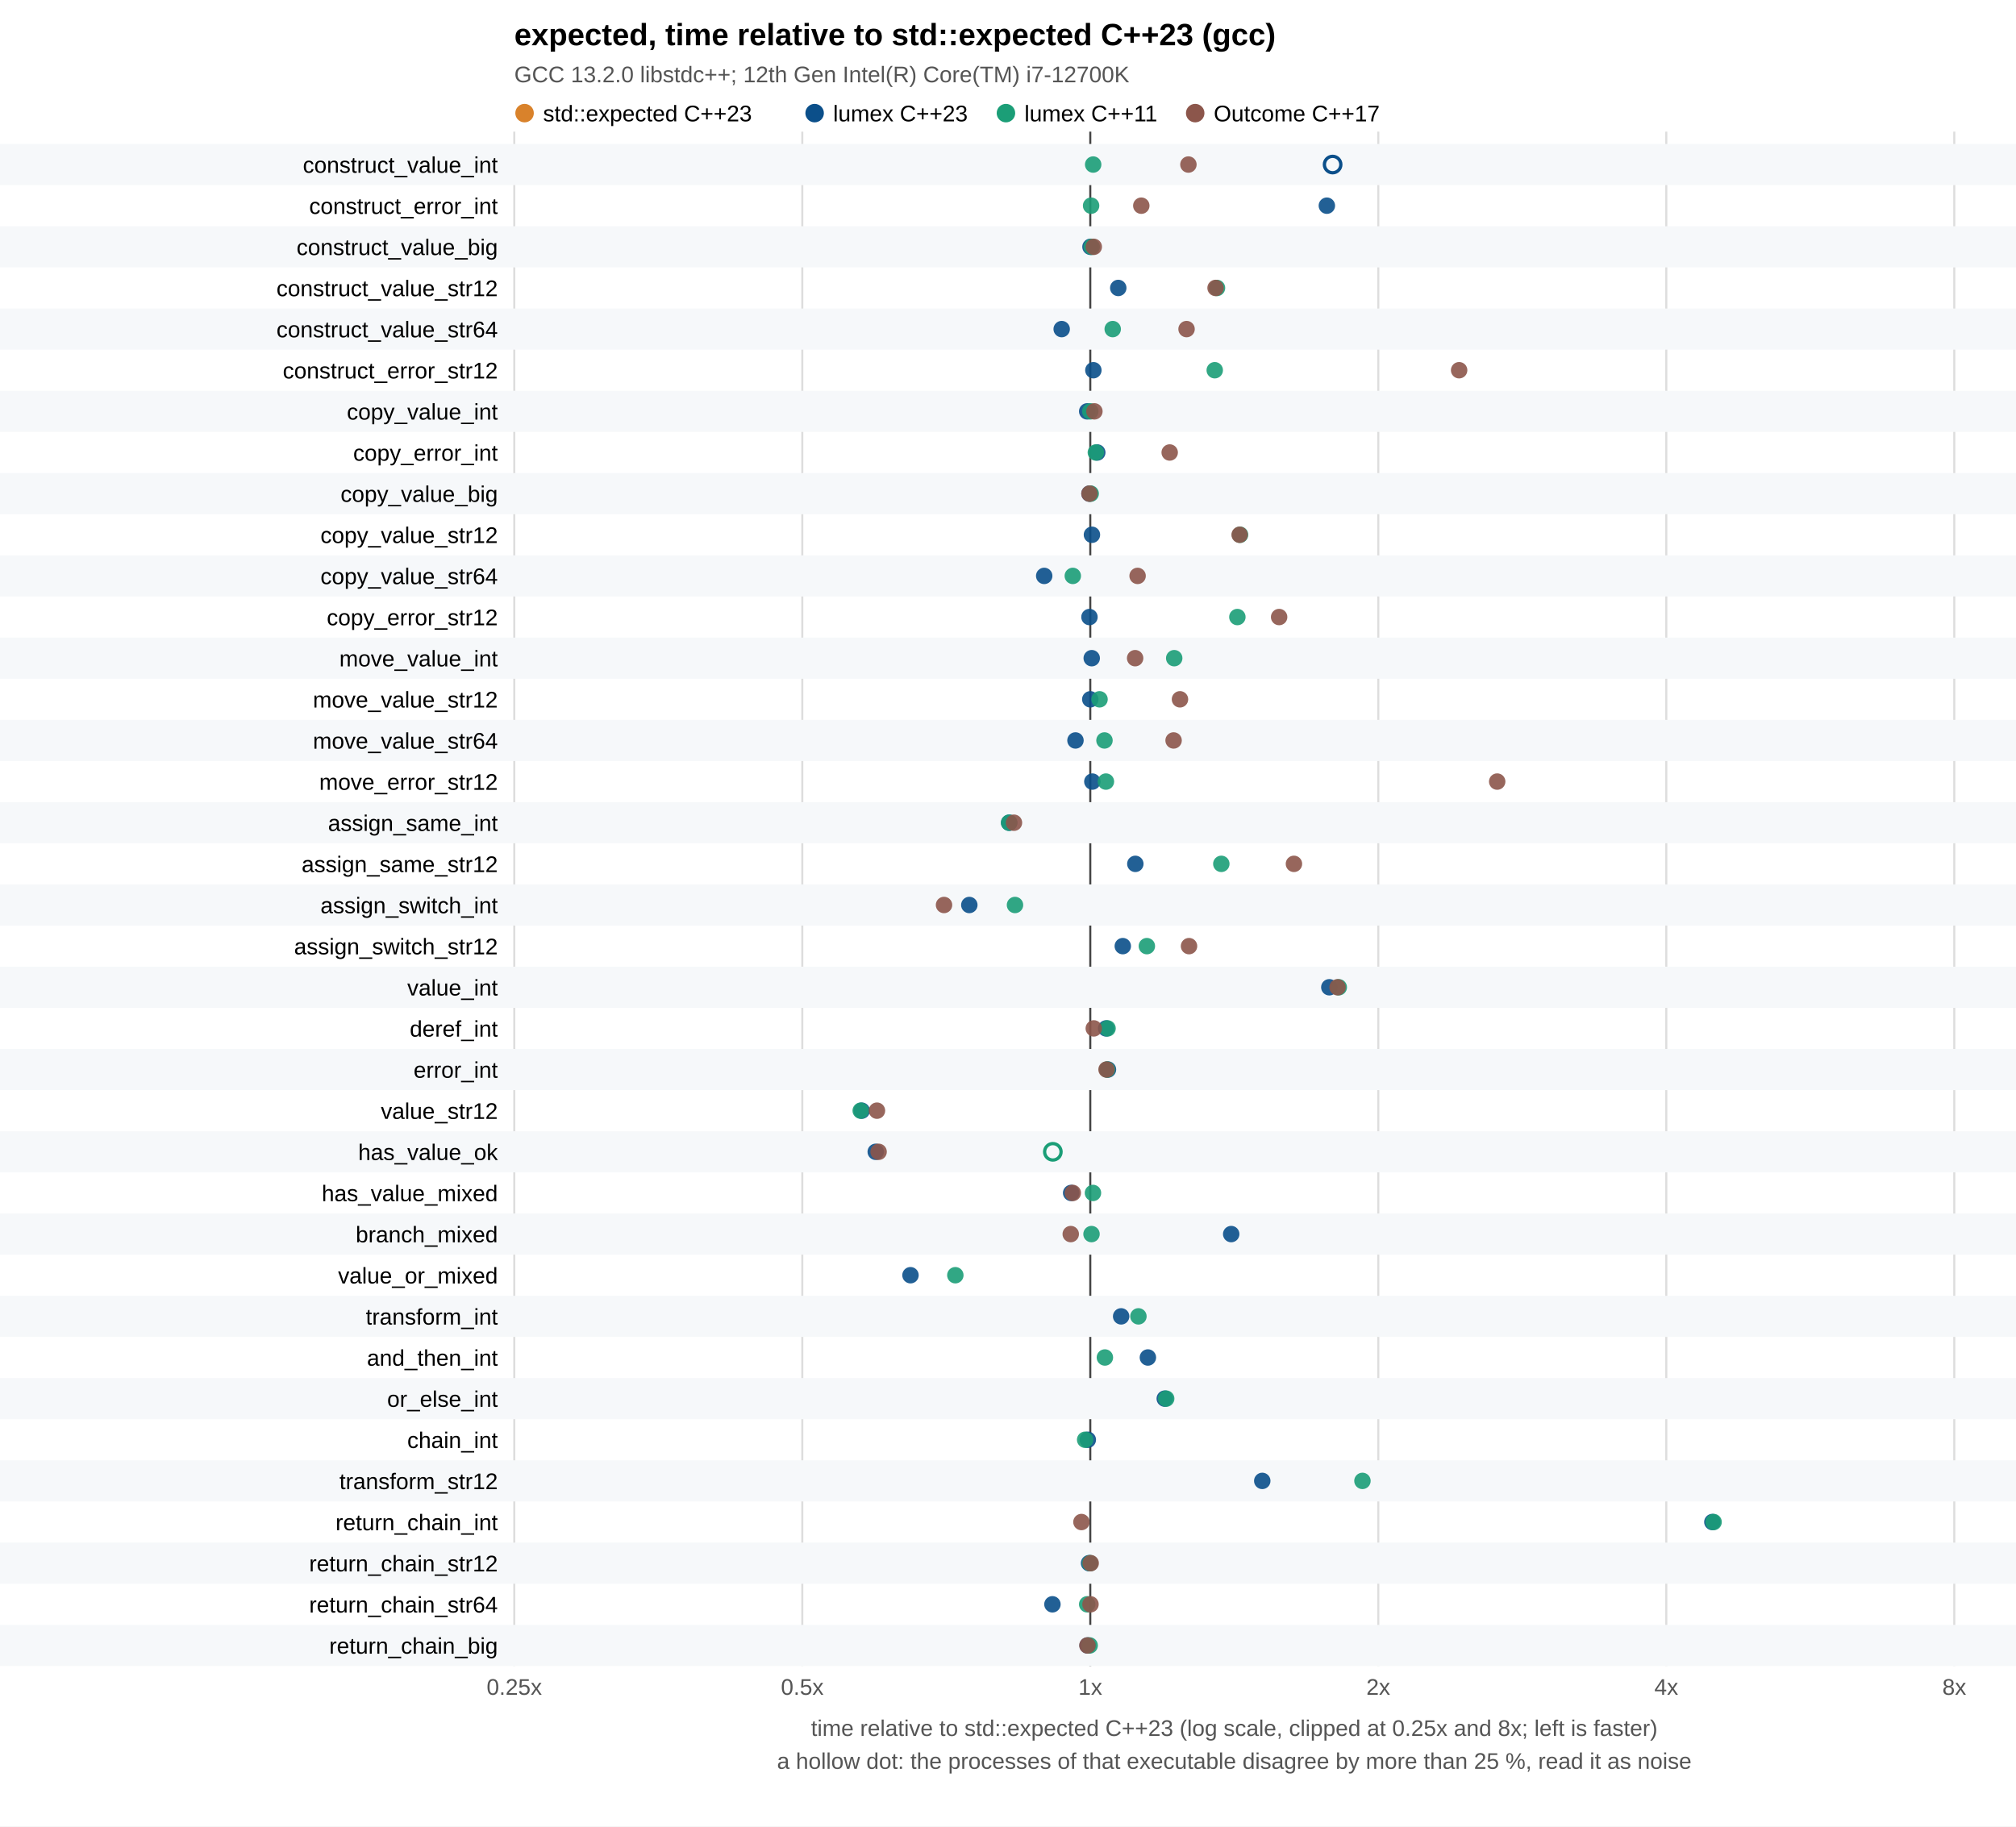
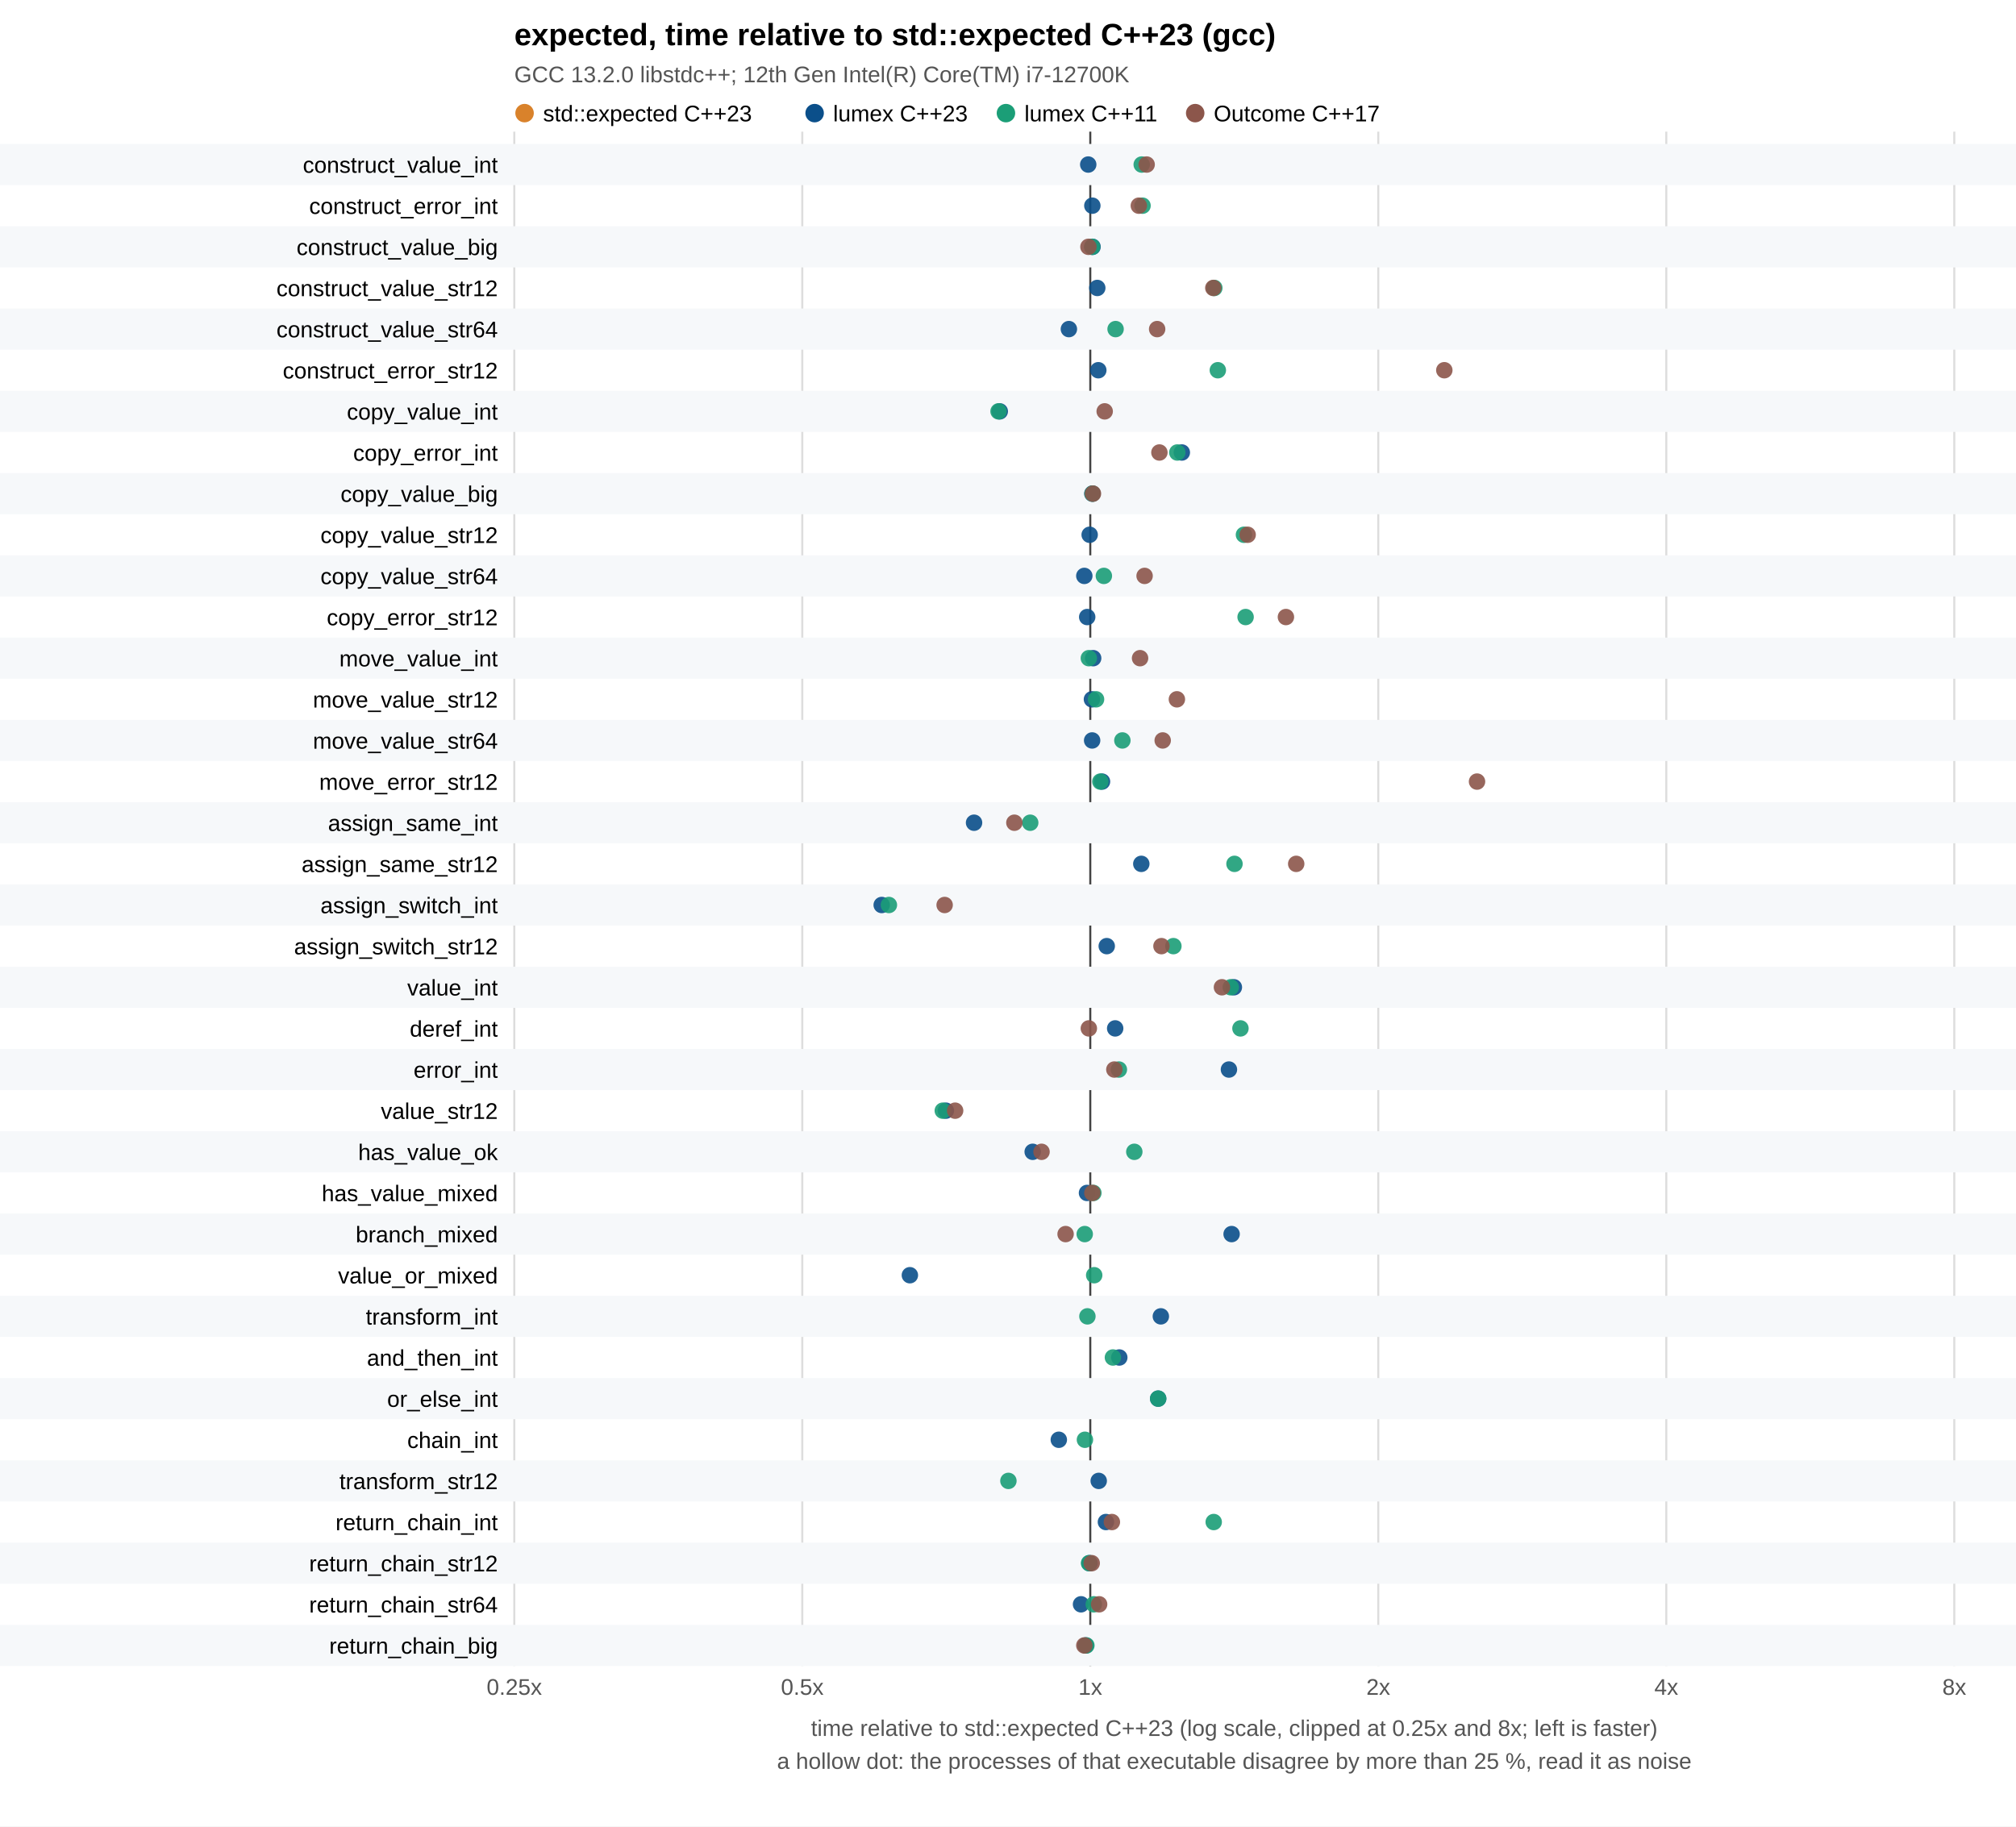
<svg xmlns="http://www.w3.org/2000/svg" width="980" height="888" viewBox="0 0 980 888" font-family="Segoe UI, Arial, sans-serif" font-size="11">
  <rect width="100%" height="100%" fill="#ffffff" />
  <text x="250" y="22" font-size="15" font-weight="bold">expected, time relative to std::expected C++23 (gcc)</text>
  <text x="250" y="40" fill="#555">GCC 13.2.0 libstdc++; 12th Gen Intel(R) Core(TM) i7-12700K</text>
  <circle cx="255" cy="55" r="4.5" fill="#d9822b" />
  <text x="264" y="59">std::expected C++23</text>
  <circle cx="396" cy="55" r="4.5" fill="#0b4f8a" />
  <text x="405" y="59">lumex C++23</text>
  <circle cx="489" cy="55" r="4.5" fill="#1b9e77" />
  <text x="498" y="59">lumex C++11</text>
  <circle cx="581" cy="55" r="4.5" fill="#8c564b" />
  <text x="590" y="59">Outcome C++17</text>
  <line x1="250.0" y1="64" x2="250.0" y2="810" stroke="#ddd" />
  <text x="250.0" y="824" text-anchor="middle" fill="#555">0.25x</text>
  <line x1="390.0" y1="64" x2="390.0" y2="810" stroke="#ddd" />
  <text x="390.0" y="824" text-anchor="middle" fill="#555">0.5x</text>
  <line x1="530.0" y1="64" x2="530.0" y2="810" stroke="#444" />
  <text x="530.0" y="824" text-anchor="middle" fill="#555">1x</text>
  <line x1="670.0" y1="64" x2="670.0" y2="810" stroke="#ddd" />
  <text x="670.0" y="824" text-anchor="middle" fill="#555">2x</text>
  <line x1="810.0" y1="64" x2="810.0" y2="810" stroke="#ddd" />
  <text x="810.0" y="824" text-anchor="middle" fill="#555">4x</text>
  <line x1="950.0" y1="64" x2="950.0" y2="810" stroke="#ddd" />
  <text x="950.0" y="824" text-anchor="middle" fill="#555">8x</text>
  <text x="600" y="844" text-anchor="middle" fill="#555">time relative to std::expected C++23 (log scale, clipped at 0.25x and 8x; left is faster)</text>
  <text x="600" y="860" text-anchor="middle" fill="#555">a hollow dot: the processes of that executable disagree by more than 25 %, read it as noise</text>
  <rect x="0" y="70.0" width="980" height="20" fill="#f6f8fa" />
  <text x="242" y="84.0" text-anchor="end">construct_value_int</text>
-   <circle cx="647.8" cy="80.0" r="4" fill="none" stroke="#0b4f8a" stroke-width="1.6" />
-   <circle cx="531.4" cy="80.0" r="4" fill="#1b9e77" fill-opacity="0.9" />
-   <circle cx="577.7" cy="80.0" r="4" fill="#8c564b" fill-opacity="0.9" />
+   <circle cx="529.0" cy="80.0" r="4" fill="#0b4f8a" fill-opacity="0.9" />
+   <circle cx="555.0" cy="80.0" r="4" fill="#1b9e77" fill-opacity="0.9" />
+   <circle cx="557.4" cy="80.0" r="4" fill="#8c564b" fill-opacity="0.9" />
  <text x="242" y="104.0" text-anchor="end">construct_error_int</text>
-   <circle cx="645.0" cy="100.0" r="4" fill="#0b4f8a" fill-opacity="0.9" />
-   <circle cx="530.4" cy="100.0" r="4" fill="#1b9e77" fill-opacity="0.9" />
-   <circle cx="554.8" cy="100.0" r="4" fill="#8c564b" fill-opacity="0.9" />
+   <circle cx="531.0" cy="100.0" r="4" fill="#0b4f8a" fill-opacity="0.9" />
+   <circle cx="555.4" cy="100.0" r="4" fill="#1b9e77" fill-opacity="0.9" />
+   <circle cx="553.6" cy="100.0" r="4" fill="#8c564b" fill-opacity="0.9" />
  <rect x="0" y="110.0" width="980" height="20" fill="#f6f8fa" />
  <text x="242" y="124.0" text-anchor="end">construct_value_big</text>
-   <circle cx="530.1" cy="120.0" r="4" fill="#0b4f8a" fill-opacity="0.9" />
-   <circle cx="530.7" cy="120.0" r="4" fill="#1b9e77" fill-opacity="0.9" />
-   <circle cx="531.7" cy="120.0" r="4" fill="#8c564b" fill-opacity="0.9" />
+   <circle cx="531.1" cy="120.0" r="4" fill="#0b4f8a" fill-opacity="0.9" />
+   <circle cx="530.9" cy="120.0" r="4" fill="#1b9e77" fill-opacity="0.9" />
+   <circle cx="529.1" cy="120.0" r="4" fill="#8c564b" fill-opacity="0.9" />
  <text x="242" y="144.0" text-anchor="end">construct_value_str12</text>
-   <circle cx="543.6" cy="140.0" r="4" fill="#0b4f8a" fill-opacity="0.9" />
-   <circle cx="591.6" cy="140.0" r="4" fill="#1b9e77" fill-opacity="0.9" />
-   <circle cx="590.9" cy="140.0" r="4" fill="#8c564b" fill-opacity="0.9" />
+   <circle cx="533.4" cy="140.0" r="4" fill="#0b4f8a" fill-opacity="0.9" />
+   <circle cx="590.3" cy="140.0" r="4" fill="#1b9e77" fill-opacity="0.9" />
+   <circle cx="589.8" cy="140.0" r="4" fill="#8c564b" fill-opacity="0.9" />
  <rect x="0" y="150.0" width="980" height="20" fill="#f6f8fa" />
  <text x="242" y="164.0" text-anchor="end">construct_value_str64</text>
-   <circle cx="516.1" cy="160.0" r="4" fill="#0b4f8a" fill-opacity="0.9" />
-   <circle cx="540.9" cy="160.0" r="4" fill="#1b9e77" fill-opacity="0.9" />
-   <circle cx="576.8" cy="160.0" r="4" fill="#8c564b" fill-opacity="0.9" />
+   <circle cx="519.6" cy="160.0" r="4" fill="#0b4f8a" fill-opacity="0.9" />
+   <circle cx="542.3" cy="160.0" r="4" fill="#1b9e77" fill-opacity="0.9" />
+   <circle cx="562.5" cy="160.0" r="4" fill="#8c564b" fill-opacity="0.9" />
  <text x="242" y="184.0" text-anchor="end">construct_error_str12</text>
-   <circle cx="531.5" cy="180.0" r="4" fill="#0b4f8a" fill-opacity="0.9" />
-   <circle cx="590.5" cy="180.0" r="4" fill="#1b9e77" fill-opacity="0.9" />
-   <circle cx="709.3" cy="180.0" r="4" fill="#8c564b" fill-opacity="0.9" />
+   <circle cx="533.9" cy="180.0" r="4" fill="#0b4f8a" fill-opacity="0.9" />
+   <circle cx="592.0" cy="180.0" r="4" fill="#1b9e77" fill-opacity="0.9" />
+   <circle cx="702.1" cy="180.0" r="4" fill="#8c564b" fill-opacity="0.9" />
  <rect x="0" y="190.0" width="980" height="20" fill="#f6f8fa" />
  <text x="242" y="204.0" text-anchor="end">copy_value_int</text>
-   <circle cx="528.5" cy="200.0" r="4" fill="#0b4f8a" fill-opacity="0.9" />
-   <circle cx="530.0" cy="200.0" r="4" fill="#1b9e77" fill-opacity="0.9" />
-   <circle cx="532.0" cy="200.0" r="4" fill="#8c564b" fill-opacity="0.9" />
+   <circle cx="486.0" cy="200.0" r="4" fill="#0b4f8a" fill-opacity="0.9" />
+   <circle cx="485.4" cy="200.0" r="4" fill="#1b9e77" fill-opacity="0.9" />
+   <circle cx="537.0" cy="200.0" r="4" fill="#8c564b" fill-opacity="0.9" />
  <text x="242" y="224.0" text-anchor="end">copy_error_int</text>
-   <circle cx="533.4" cy="220.0" r="4" fill="#0b4f8a" fill-opacity="0.9" />
-   <circle cx="532.7" cy="220.0" r="4" fill="#1b9e77" fill-opacity="0.9" />
-   <circle cx="568.6" cy="220.0" r="4" fill="#8c564b" fill-opacity="0.9" />
+   <circle cx="574.5" cy="220.0" r="4" fill="#0b4f8a" fill-opacity="0.9" />
+   <circle cx="572.3" cy="220.0" r="4" fill="#1b9e77" fill-opacity="0.9" />
+   <circle cx="563.6" cy="220.0" r="4" fill="#8c564b" fill-opacity="0.9" />
  <rect x="0" y="230.0" width="980" height="20" fill="#f6f8fa" />
  <text x="242" y="244.0" text-anchor="end">copy_value_big</text>
-   <circle cx="529.6" cy="240.0" r="4" fill="#0b4f8a" fill-opacity="0.9" />
-   <circle cx="530.2" cy="240.0" r="4" fill="#1b9e77" fill-opacity="0.9" />
-   <circle cx="529.6" cy="240.0" r="4" fill="#8c564b" fill-opacity="0.9" />
+   <circle cx="531.0" cy="240.0" r="4" fill="#0b4f8a" fill-opacity="0.9" />
+   <circle cx="531.1" cy="240.0" r="4" fill="#1b9e77" fill-opacity="0.9" />
+   <circle cx="531.3" cy="240.0" r="4" fill="#8c564b" fill-opacity="0.9" />
  <text x="242" y="264.0" text-anchor="end">copy_value_str12</text>
-   <circle cx="530.8" cy="260.0" r="4" fill="#0b4f8a" fill-opacity="0.9" />
-   <circle cx="602.8" cy="260.0" r="4" fill="#1b9e77" fill-opacity="0.9" />
-   <circle cx="602.6" cy="260.0" r="4" fill="#8c564b" fill-opacity="0.9" />
+   <circle cx="529.7" cy="260.0" r="4" fill="#0b4f8a" fill-opacity="0.9" />
+   <circle cx="604.7" cy="260.0" r="4" fill="#1b9e77" fill-opacity="0.9" />
+   <circle cx="606.5" cy="260.0" r="4" fill="#8c564b" fill-opacity="0.9" />
  <rect x="0" y="270.0" width="980" height="20" fill="#f6f8fa" />
  <text x="242" y="284.0" text-anchor="end">copy_value_str64</text>
-   <circle cx="507.6" cy="280.0" r="4" fill="#0b4f8a" fill-opacity="0.9" />
-   <circle cx="521.5" cy="280.0" r="4" fill="#1b9e77" fill-opacity="0.9" />
-   <circle cx="553.0" cy="280.0" r="4" fill="#8c564b" fill-opacity="0.9" />
+   <circle cx="527.1" cy="280.0" r="4" fill="#0b4f8a" fill-opacity="0.9" />
+   <circle cx="536.6" cy="280.0" r="4" fill="#1b9e77" fill-opacity="0.9" />
+   <circle cx="556.4" cy="280.0" r="4" fill="#8c564b" fill-opacity="0.9" />
  <text x="242" y="304.0" text-anchor="end">copy_error_str12</text>
-   <circle cx="529.6" cy="300.0" r="4" fill="#0b4f8a" fill-opacity="0.9" />
-   <circle cx="601.5" cy="300.0" r="4" fill="#1b9e77" fill-opacity="0.9" />
-   <circle cx="621.8" cy="300.0" r="4" fill="#8c564b" fill-opacity="0.9" />
+   <circle cx="528.5" cy="300.0" r="4" fill="#0b4f8a" fill-opacity="0.9" />
+   <circle cx="605.5" cy="300.0" r="4" fill="#1b9e77" fill-opacity="0.9" />
+   <circle cx="625.1" cy="300.0" r="4" fill="#8c564b" fill-opacity="0.9" />
  <rect x="0" y="310.0" width="980" height="20" fill="#f6f8fa" />
  <text x="242" y="324.0" text-anchor="end">move_value_int</text>
-   <circle cx="530.7" cy="320.0" r="4" fill="#0b4f8a" fill-opacity="0.9" />
-   <circle cx="570.8" cy="320.0" r="4" fill="#1b9e77" fill-opacity="0.9" />
-   <circle cx="551.8" cy="320.0" r="4" fill="#8c564b" fill-opacity="0.9" />
+   <circle cx="531.4" cy="320.0" r="4" fill="#0b4f8a" fill-opacity="0.9" />
+   <circle cx="529.3" cy="320.0" r="4" fill="#1b9e77" fill-opacity="0.9" />
+   <circle cx="554.2" cy="320.0" r="4" fill="#8c564b" fill-opacity="0.9" />
  <text x="242" y="344.0" text-anchor="end">move_value_str12</text>
-   <circle cx="530.0" cy="340.0" r="4" fill="#0b4f8a" fill-opacity="0.9" />
-   <circle cx="534.5" cy="340.0" r="4" fill="#1b9e77" fill-opacity="0.9" />
-   <circle cx="573.6" cy="340.0" r="4" fill="#8c564b" fill-opacity="0.9" />
+   <circle cx="530.8" cy="340.0" r="4" fill="#0b4f8a" fill-opacity="0.9" />
+   <circle cx="532.8" cy="340.0" r="4" fill="#1b9e77" fill-opacity="0.9" />
+   <circle cx="572.1" cy="340.0" r="4" fill="#8c564b" fill-opacity="0.9" />
  <rect x="0" y="350.0" width="980" height="20" fill="#f6f8fa" />
  <text x="242" y="364.0" text-anchor="end">move_value_str64</text>
-   <circle cx="522.8" cy="360.0" r="4" fill="#0b4f8a" fill-opacity="0.9" />
-   <circle cx="536.9" cy="360.0" r="4" fill="#1b9e77" fill-opacity="0.9" />
-   <circle cx="570.5" cy="360.0" r="4" fill="#8c564b" fill-opacity="0.9" />
+   <circle cx="530.9" cy="360.0" r="4" fill="#0b4f8a" fill-opacity="0.9" />
+   <circle cx="545.6" cy="360.0" r="4" fill="#1b9e77" fill-opacity="0.9" />
+   <circle cx="565.2" cy="360.0" r="4" fill="#8c564b" fill-opacity="0.9" />
  <text x="242" y="384.0" text-anchor="end">move_error_str12</text>
-   <circle cx="531.0" cy="380.0" r="4" fill="#0b4f8a" fill-opacity="0.9" />
-   <circle cx="537.6" cy="380.0" r="4" fill="#1b9e77" fill-opacity="0.9" />
-   <circle cx="727.8" cy="380.0" r="4" fill="#8c564b" fill-opacity="0.9" />
+   <circle cx="535.7" cy="380.0" r="4" fill="#0b4f8a" fill-opacity="0.9" />
+   <circle cx="534.9" cy="380.0" r="4" fill="#1b9e77" fill-opacity="0.9" />
+   <circle cx="718.0" cy="380.0" r="4" fill="#8c564b" fill-opacity="0.9" />
  <rect x="0" y="390.0" width="980" height="20" fill="#f6f8fa" />
  <text x="242" y="404.0" text-anchor="end">assign_same_int</text>
-   <circle cx="490.6" cy="400.0" r="4" fill="#0b4f8a" fill-opacity="0.9" />
-   <circle cx="490.5" cy="400.0" r="4" fill="#1b9e77" fill-opacity="0.9" />
-   <circle cx="492.9" cy="400.0" r="4" fill="#8c564b" fill-opacity="0.9" />
+   <circle cx="473.5" cy="400.0" r="4" fill="#0b4f8a" fill-opacity="0.9" />
+   <circle cx="500.8" cy="400.0" r="4" fill="#1b9e77" fill-opacity="0.9" />
+   <circle cx="493.1" cy="400.0" r="4" fill="#8c564b" fill-opacity="0.9" />
  <text x="242" y="424.0" text-anchor="end">assign_same_str12</text>
-   <circle cx="551.9" cy="420.0" r="4" fill="#0b4f8a" fill-opacity="0.9" />
-   <circle cx="593.7" cy="420.0" r="4" fill="#1b9e77" fill-opacity="0.9" />
-   <circle cx="629.0" cy="420.0" r="4" fill="#8c564b" fill-opacity="0.9" />
+   <circle cx="554.8" cy="420.0" r="4" fill="#0b4f8a" fill-opacity="0.9" />
+   <circle cx="600.1" cy="420.0" r="4" fill="#1b9e77" fill-opacity="0.9" />
+   <circle cx="630.1" cy="420.0" r="4" fill="#8c564b" fill-opacity="0.9" />
  <rect x="0" y="430.0" width="980" height="20" fill="#f6f8fa" />
  <text x="242" y="444.0" text-anchor="end">assign_switch_int</text>
-   <circle cx="471.2" cy="440.0" r="4" fill="#0b4f8a" fill-opacity="0.9" />
-   <circle cx="493.4" cy="440.0" r="4" fill="#1b9e77" fill-opacity="0.9" />
-   <circle cx="458.9" cy="440.0" r="4" fill="#8c564b" fill-opacity="0.9" />
+   <circle cx="428.6" cy="440.0" r="4" fill="#0b4f8a" fill-opacity="0.9" />
+   <circle cx="432.1" cy="440.0" r="4" fill="#1b9e77" fill-opacity="0.9" />
+   <circle cx="459.2" cy="440.0" r="4" fill="#8c564b" fill-opacity="0.9" />
  <text x="242" y="464.0" text-anchor="end">assign_switch_str12</text>
-   <circle cx="545.8" cy="460.0" r="4" fill="#0b4f8a" fill-opacity="0.9" />
-   <circle cx="557.5" cy="460.0" r="4" fill="#1b9e77" fill-opacity="0.9" />
-   <circle cx="578.0" cy="460.0" r="4" fill="#8c564b" fill-opacity="0.9" />
+   <circle cx="538.0" cy="460.0" r="4" fill="#0b4f8a" fill-opacity="0.9" />
+   <circle cx="570.4" cy="460.0" r="4" fill="#1b9e77" fill-opacity="0.9" />
+   <circle cx="564.6" cy="460.0" r="4" fill="#8c564b" fill-opacity="0.9" />
  <rect x="0" y="470.0" width="980" height="20" fill="#f6f8fa" />
  <text x="242" y="484.0" text-anchor="end">value_int</text>
-   <circle cx="646.2" cy="480.0" r="4" fill="#0b4f8a" fill-opacity="0.9" />
-   <circle cx="650.8" cy="480.0" r="4" fill="#1b9e77" fill-opacity="0.9" />
-   <circle cx="650.2" cy="480.0" r="4" fill="#8c564b" fill-opacity="0.9" />
+   <circle cx="599.8" cy="480.0" r="4" fill="#0b4f8a" fill-opacity="0.9" />
+   <circle cx="598.3" cy="480.0" r="4" fill="#1b9e77" fill-opacity="0.9" />
+   <circle cx="594.0" cy="480.0" r="4" fill="#8c564b" fill-opacity="0.9" />
  <text x="242" y="504.0" text-anchor="end">deref_int</text>
-   <circle cx="537.7" cy="500.0" r="4" fill="#0b4f8a" fill-opacity="0.9" />
-   <circle cx="538.4" cy="500.0" r="4" fill="#1b9e77" fill-opacity="0.9" />
-   <circle cx="531.7" cy="500.0" r="4" fill="#8c564b" fill-opacity="0.9" />
+   <circle cx="542.1" cy="500.0" r="4" fill="#0b4f8a" fill-opacity="0.9" />
+   <circle cx="603.0" cy="500.0" r="4" fill="#1b9e77" fill-opacity="0.9" />
+   <circle cx="529.3" cy="500.0" r="4" fill="#8c564b" fill-opacity="0.9" />
  <rect x="0" y="510.0" width="980" height="20" fill="#f6f8fa" />
  <text x="242" y="524.0" text-anchor="end">error_int</text>
-   <circle cx="538.6" cy="520.0" r="4" fill="#0b4f8a" fill-opacity="0.9" />
-   <circle cx="538.2" cy="520.0" r="4" fill="#1b9e77" fill-opacity="0.9" />
-   <circle cx="537.9" cy="520.0" r="4" fill="#8c564b" fill-opacity="0.9" />
+   <circle cx="597.4" cy="520.0" r="4" fill="#0b4f8a" fill-opacity="0.9" />
+   <circle cx="543.9" cy="520.0" r="4" fill="#1b9e77" fill-opacity="0.9" />
+   <circle cx="541.7" cy="520.0" r="4" fill="#8c564b" fill-opacity="0.9" />
  <text x="242" y="544.0" text-anchor="end">value_str12</text>
-   <circle cx="418.9" cy="540.0" r="4" fill="#0b4f8a" fill-opacity="0.9" />
-   <circle cx="418.4" cy="540.0" r="4" fill="#1b9e77" fill-opacity="0.9" />
-   <circle cx="426.3" cy="540.0" r="4" fill="#8c564b" fill-opacity="0.9" />
+   <circle cx="459.8" cy="540.0" r="4" fill="#0b4f8a" fill-opacity="0.9" />
+   <circle cx="458.3" cy="540.0" r="4" fill="#1b9e77" fill-opacity="0.9" />
+   <circle cx="464.3" cy="540.0" r="4" fill="#8c564b" fill-opacity="0.9" />
  <rect x="0" y="550.0" width="980" height="20" fill="#f6f8fa" />
  <text x="242" y="564.0" text-anchor="end">has_value_ok</text>
-   <circle cx="425.7" cy="560.0" r="4" fill="#0b4f8a" fill-opacity="0.9" />
-   <circle cx="511.8" cy="560.0" r="4" fill="none" stroke="#1b9e77" stroke-width="1.6" />
-   <circle cx="427.1" cy="560.0" r="4" fill="#8c564b" fill-opacity="0.9" />
+   <circle cx="502.0" cy="560.0" r="4" fill="#0b4f8a" fill-opacity="0.9" />
+   <circle cx="551.4" cy="560.0" r="4" fill="#1b9e77" fill-opacity="0.9" />
+   <circle cx="506.3" cy="560.0" r="4" fill="#8c564b" fill-opacity="0.9" />
  <text x="242" y="584.0" text-anchor="end">has_value_mixed</text>
-   <circle cx="520.7" cy="580.0" r="4" fill="#0b4f8a" fill-opacity="0.9" />
-   <circle cx="531.3" cy="580.0" r="4" fill="#1b9e77" fill-opacity="0.9" />
-   <circle cx="521.5" cy="580.0" r="4" fill="#8c564b" fill-opacity="0.9" />
+   <circle cx="528.4" cy="580.0" r="4" fill="#0b4f8a" fill-opacity="0.9" />
+   <circle cx="531.5" cy="580.0" r="4" fill="#1b9e77" fill-opacity="0.9" />
+   <circle cx="531.0" cy="580.0" r="4" fill="#8c564b" fill-opacity="0.9" />
  <rect x="0" y="590.0" width="980" height="20" fill="#f6f8fa" />
  <text x="242" y="604.0" text-anchor="end">branch_mixed</text>
-   <circle cx="598.5" cy="600.0" r="4" fill="#0b4f8a" fill-opacity="0.9" />
-   <circle cx="530.6" cy="600.0" r="4" fill="#1b9e77" fill-opacity="0.9" />
-   <circle cx="520.5" cy="600.0" r="4" fill="#8c564b" fill-opacity="0.9" />
+   <circle cx="598.7" cy="600.0" r="4" fill="#0b4f8a" fill-opacity="0.9" />
+   <circle cx="527.3" cy="600.0" r="4" fill="#1b9e77" fill-opacity="0.9" />
+   <circle cx="518.0" cy="600.0" r="4" fill="#8c564b" fill-opacity="0.9" />
  <text x="242" y="624.0" text-anchor="end">value_or_mixed</text>
-   <circle cx="442.6" cy="620.0" r="4" fill="#0b4f8a" fill-opacity="0.9" />
-   <circle cx="464.4" cy="620.0" r="4" fill="#1b9e77" fill-opacity="0.9" />
+   <circle cx="442.3" cy="620.0" r="4" fill="#0b4f8a" fill-opacity="0.9" />
+   <circle cx="531.9" cy="620.0" r="4" fill="#1b9e77" fill-opacity="0.9" />
  <rect x="0" y="630.0" width="980" height="20" fill="#f6f8fa" />
  <text x="242" y="644.0" text-anchor="end">transform_int</text>
-   <circle cx="545.0" cy="640.0" r="4" fill="#0b4f8a" fill-opacity="0.9" />
-   <circle cx="553.4" cy="640.0" r="4" fill="#1b9e77" fill-opacity="0.9" />
+   <circle cx="564.3" cy="640.0" r="4" fill="#0b4f8a" fill-opacity="0.9" />
+   <circle cx="528.6" cy="640.0" r="4" fill="#1b9e77" fill-opacity="0.9" />
  <text x="242" y="664.0" text-anchor="end">and_then_int</text>
-   <circle cx="558.0" cy="660.0" r="4" fill="#0b4f8a" fill-opacity="0.9" />
-   <circle cx="537.1" cy="660.0" r="4" fill="#1b9e77" fill-opacity="0.9" />
+   <circle cx="544.1" cy="660.0" r="4" fill="#0b4f8a" fill-opacity="0.9" />
+   <circle cx="541.0" cy="660.0" r="4" fill="#1b9e77" fill-opacity="0.9" />
  <rect x="0" y="670.0" width="980" height="20" fill="#f6f8fa" />
  <text x="242" y="684.0" text-anchor="end">or_else_int</text>
-   <circle cx="566.2" cy="680.0" r="4" fill="#0b4f8a" fill-opacity="0.9" />
-   <circle cx="566.9" cy="680.0" r="4" fill="#1b9e77" fill-opacity="0.9" />
+   <circle cx="563.0" cy="680.0" r="4" fill="#0b4f8a" fill-opacity="0.9" />
+   <circle cx="563.0" cy="680.0" r="4" fill="#1b9e77" fill-opacity="0.9" />
  <text x="242" y="704.0" text-anchor="end">chain_int</text>
-   <circle cx="528.8" cy="700.0" r="4" fill="#0b4f8a" fill-opacity="0.9" />
-   <circle cx="527.5" cy="700.0" r="4" fill="#1b9e77" fill-opacity="0.9" />
+   <circle cx="514.7" cy="700.0" r="4" fill="#0b4f8a" fill-opacity="0.9" />
+   <circle cx="527.4" cy="700.0" r="4" fill="#1b9e77" fill-opacity="0.9" />
  <rect x="0" y="710.0" width="980" height="20" fill="#f6f8fa" />
  <text x="242" y="724.0" text-anchor="end">transform_str12</text>
-   <circle cx="613.6" cy="720.0" r="4" fill="#0b4f8a" fill-opacity="0.9" />
-   <circle cx="662.3" cy="720.0" r="4" fill="#1b9e77" fill-opacity="0.9" />
+   <circle cx="534.1" cy="720.0" r="4" fill="#0b4f8a" fill-opacity="0.9" />
+   <circle cx="490.2" cy="720.0" r="4" fill="#1b9e77" fill-opacity="0.9" />
  <text x="242" y="744.0" text-anchor="end">return_chain_int</text>
-   <circle cx="832.4" cy="740.0" r="4" fill="#0b4f8a" fill-opacity="0.9" />
-   <circle cx="833.0" cy="740.0" r="4" fill="#1b9e77" fill-opacity="0.9" />
-   <circle cx="525.7" cy="740.0" r="4" fill="#8c564b" fill-opacity="0.9" />
+   <circle cx="537.6" cy="740.0" r="4" fill="#0b4f8a" fill-opacity="0.9" />
+   <circle cx="590.0" cy="740.0" r="4" fill="#1b9e77" fill-opacity="0.9" />
+   <circle cx="540.5" cy="740.0" r="4" fill="#8c564b" fill-opacity="0.9" />
  <rect x="0" y="750.0" width="980" height="20" fill="#f6f8fa" />
  <text x="242" y="764.0" text-anchor="end">return_chain_str12</text>
-   <circle cx="529.4" cy="760.0" r="4" fill="#0b4f8a" fill-opacity="0.9" />
-   <circle cx="529.9" cy="760.0" r="4" fill="#1b9e77" fill-opacity="0.9" />
-   <circle cx="530.2" cy="760.0" r="4" fill="#8c564b" fill-opacity="0.9" />
+   <circle cx="529.6" cy="760.0" r="4" fill="#0b4f8a" fill-opacity="0.9" />
+   <circle cx="529.4" cy="760.0" r="4" fill="#1b9e77" fill-opacity="0.9" />
+   <circle cx="530.7" cy="760.0" r="4" fill="#8c564b" fill-opacity="0.9" />
  <text x="242" y="784.0" text-anchor="end">return_chain_str64</text>
-   <circle cx="511.6" cy="780.0" r="4" fill="#0b4f8a" fill-opacity="0.9" />
-   <circle cx="528.5" cy="780.0" r="4" fill="#1b9e77" fill-opacity="0.9" />
-   <circle cx="530.1" cy="780.0" r="4" fill="#8c564b" fill-opacity="0.9" />
+   <circle cx="525.5" cy="780.0" r="4" fill="#0b4f8a" fill-opacity="0.9" />
+   <circle cx="531.7" cy="780.0" r="4" fill="#1b9e77" fill-opacity="0.9" />
+   <circle cx="534.3" cy="780.0" r="4" fill="#8c564b" fill-opacity="0.9" />
  <rect x="0" y="790.0" width="980" height="20" fill="#f6f8fa" />
  <text x="242" y="804.0" text-anchor="end">return_chain_big</text>
-   <circle cx="528.7" cy="800.0" r="4" fill="#0b4f8a" fill-opacity="0.9" />
-   <circle cx="529.7" cy="800.0" r="4" fill="#1b9e77" fill-opacity="0.9" />
-   <circle cx="528.6" cy="800.0" r="4" fill="#8c564b" fill-opacity="0.9" />
+   <circle cx="527.8" cy="800.0" r="4" fill="#0b4f8a" fill-opacity="0.9" />
+   <circle cx="528.1" cy="800.0" r="4" fill="#1b9e77" fill-opacity="0.9" />
+   <circle cx="527.1" cy="800.0" r="4" fill="#8c564b" fill-opacity="0.9" />
</svg>
